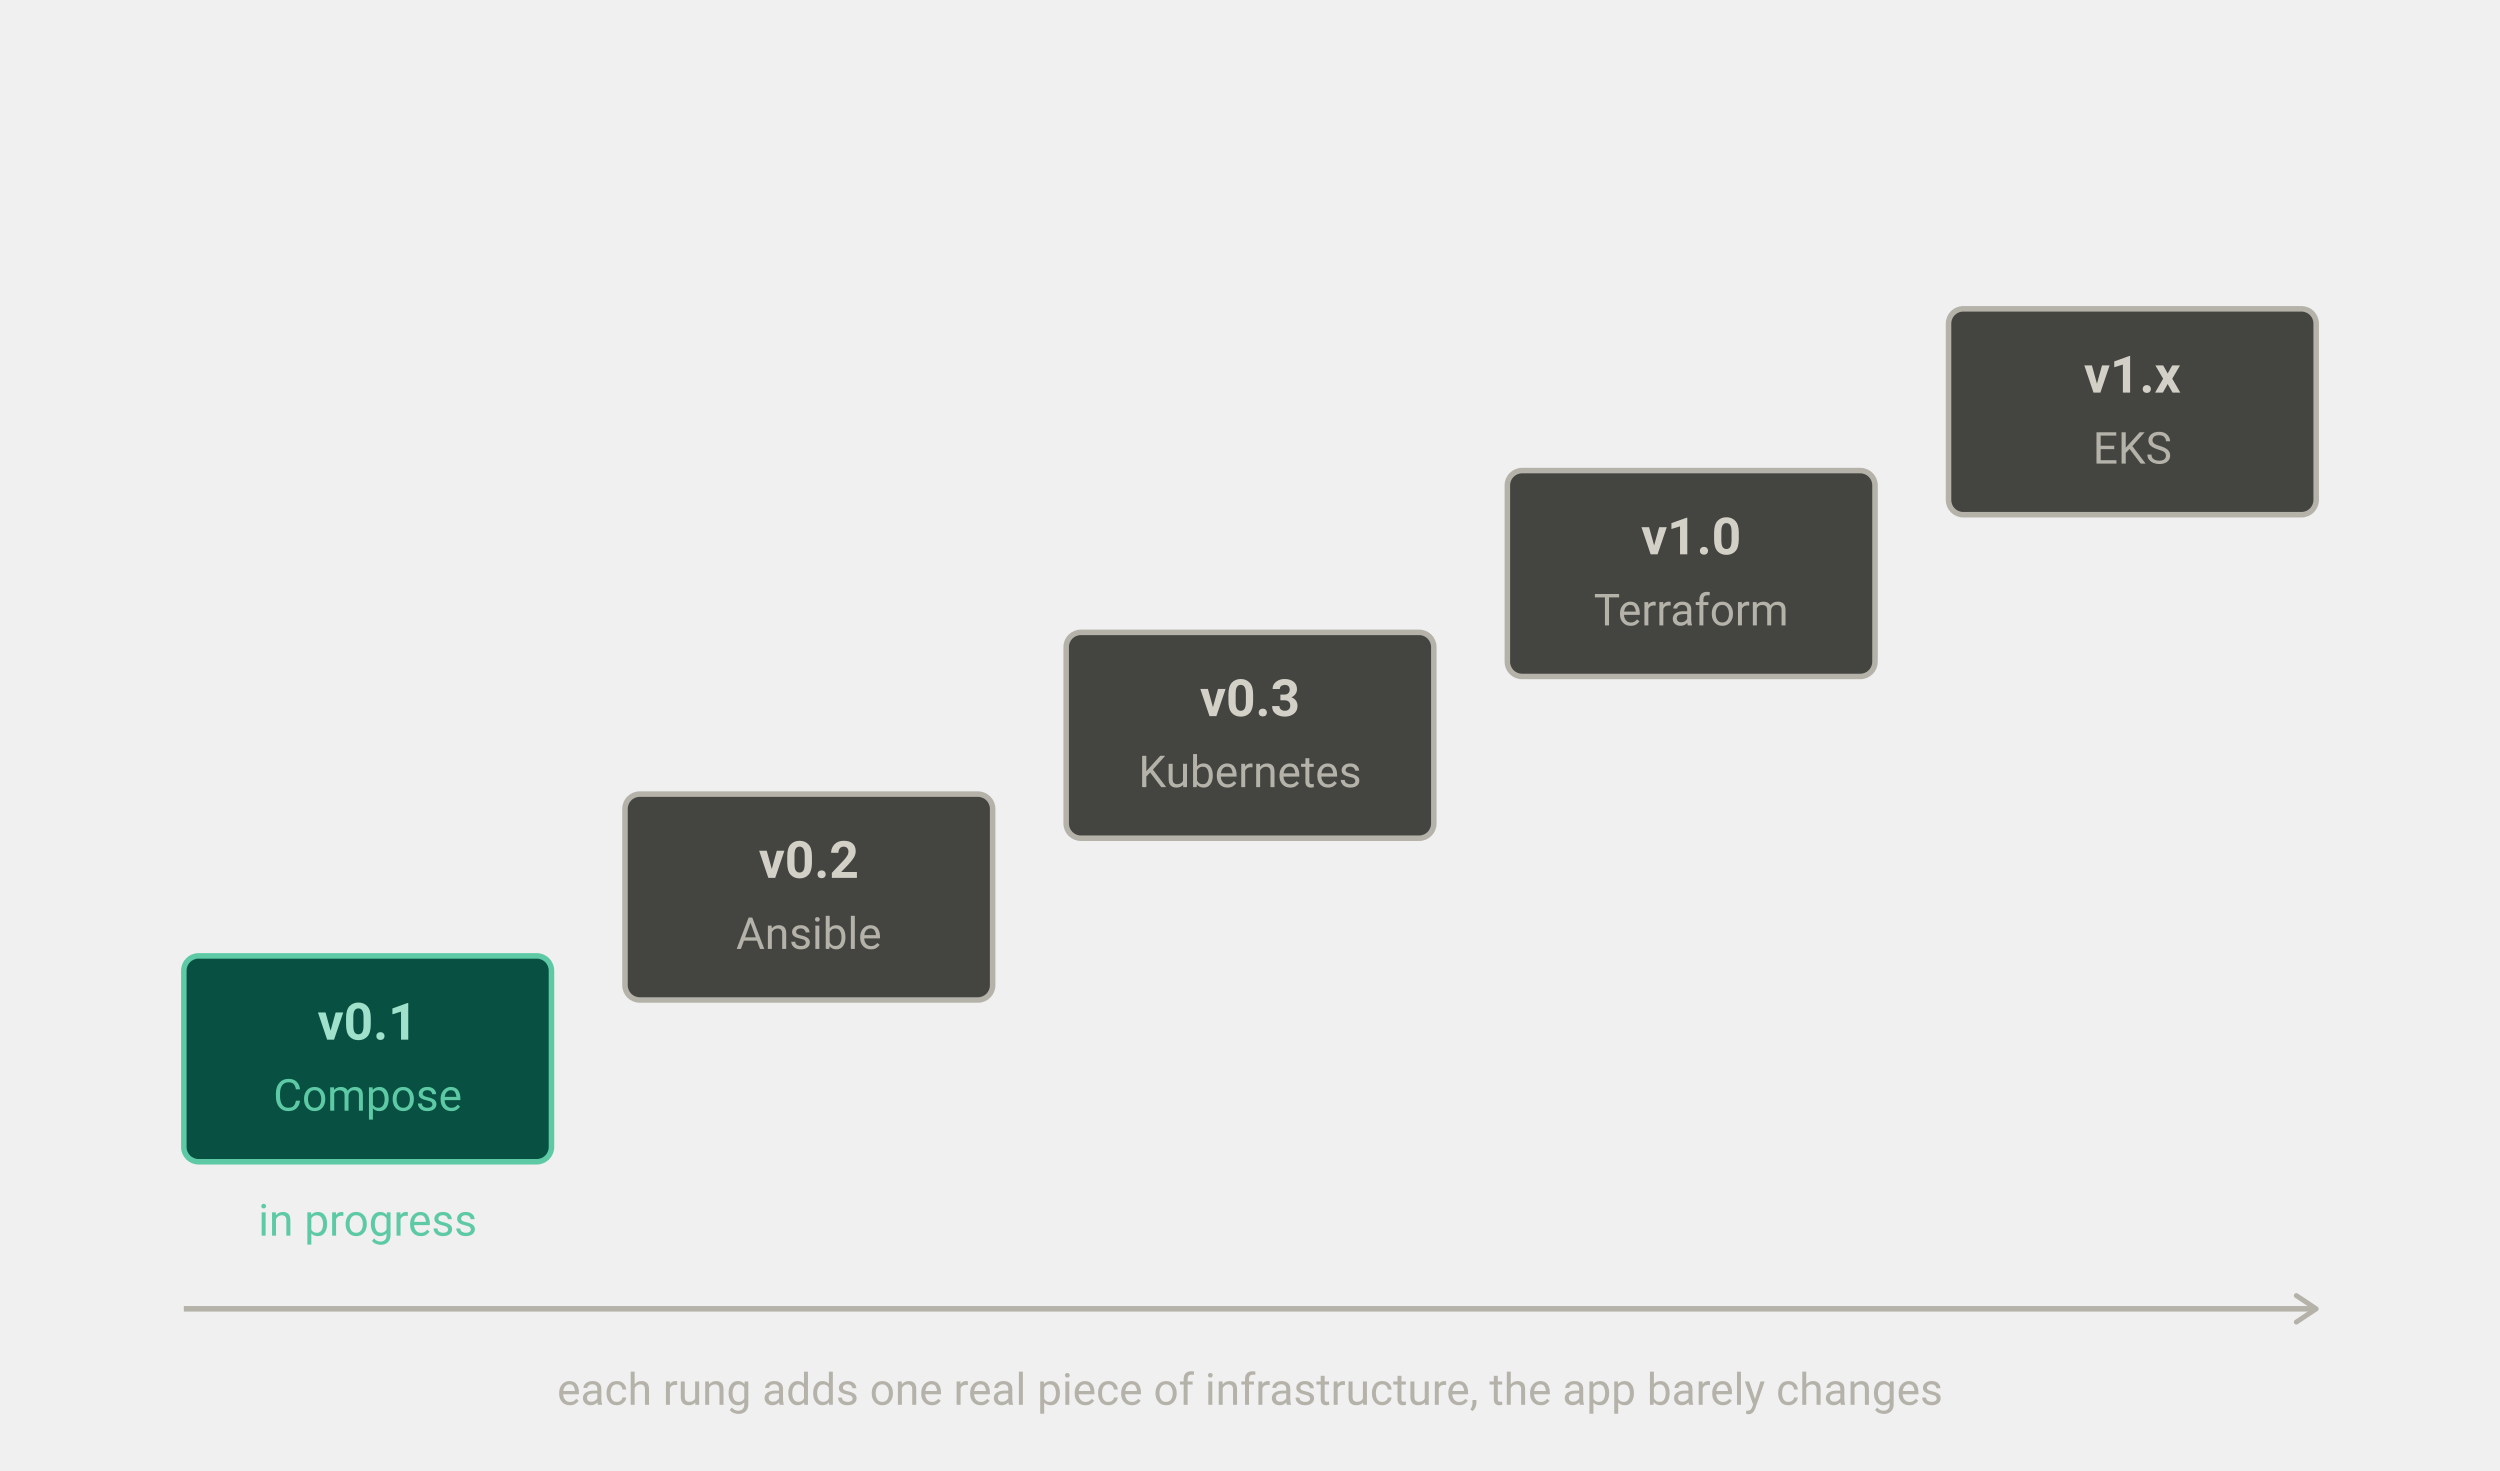
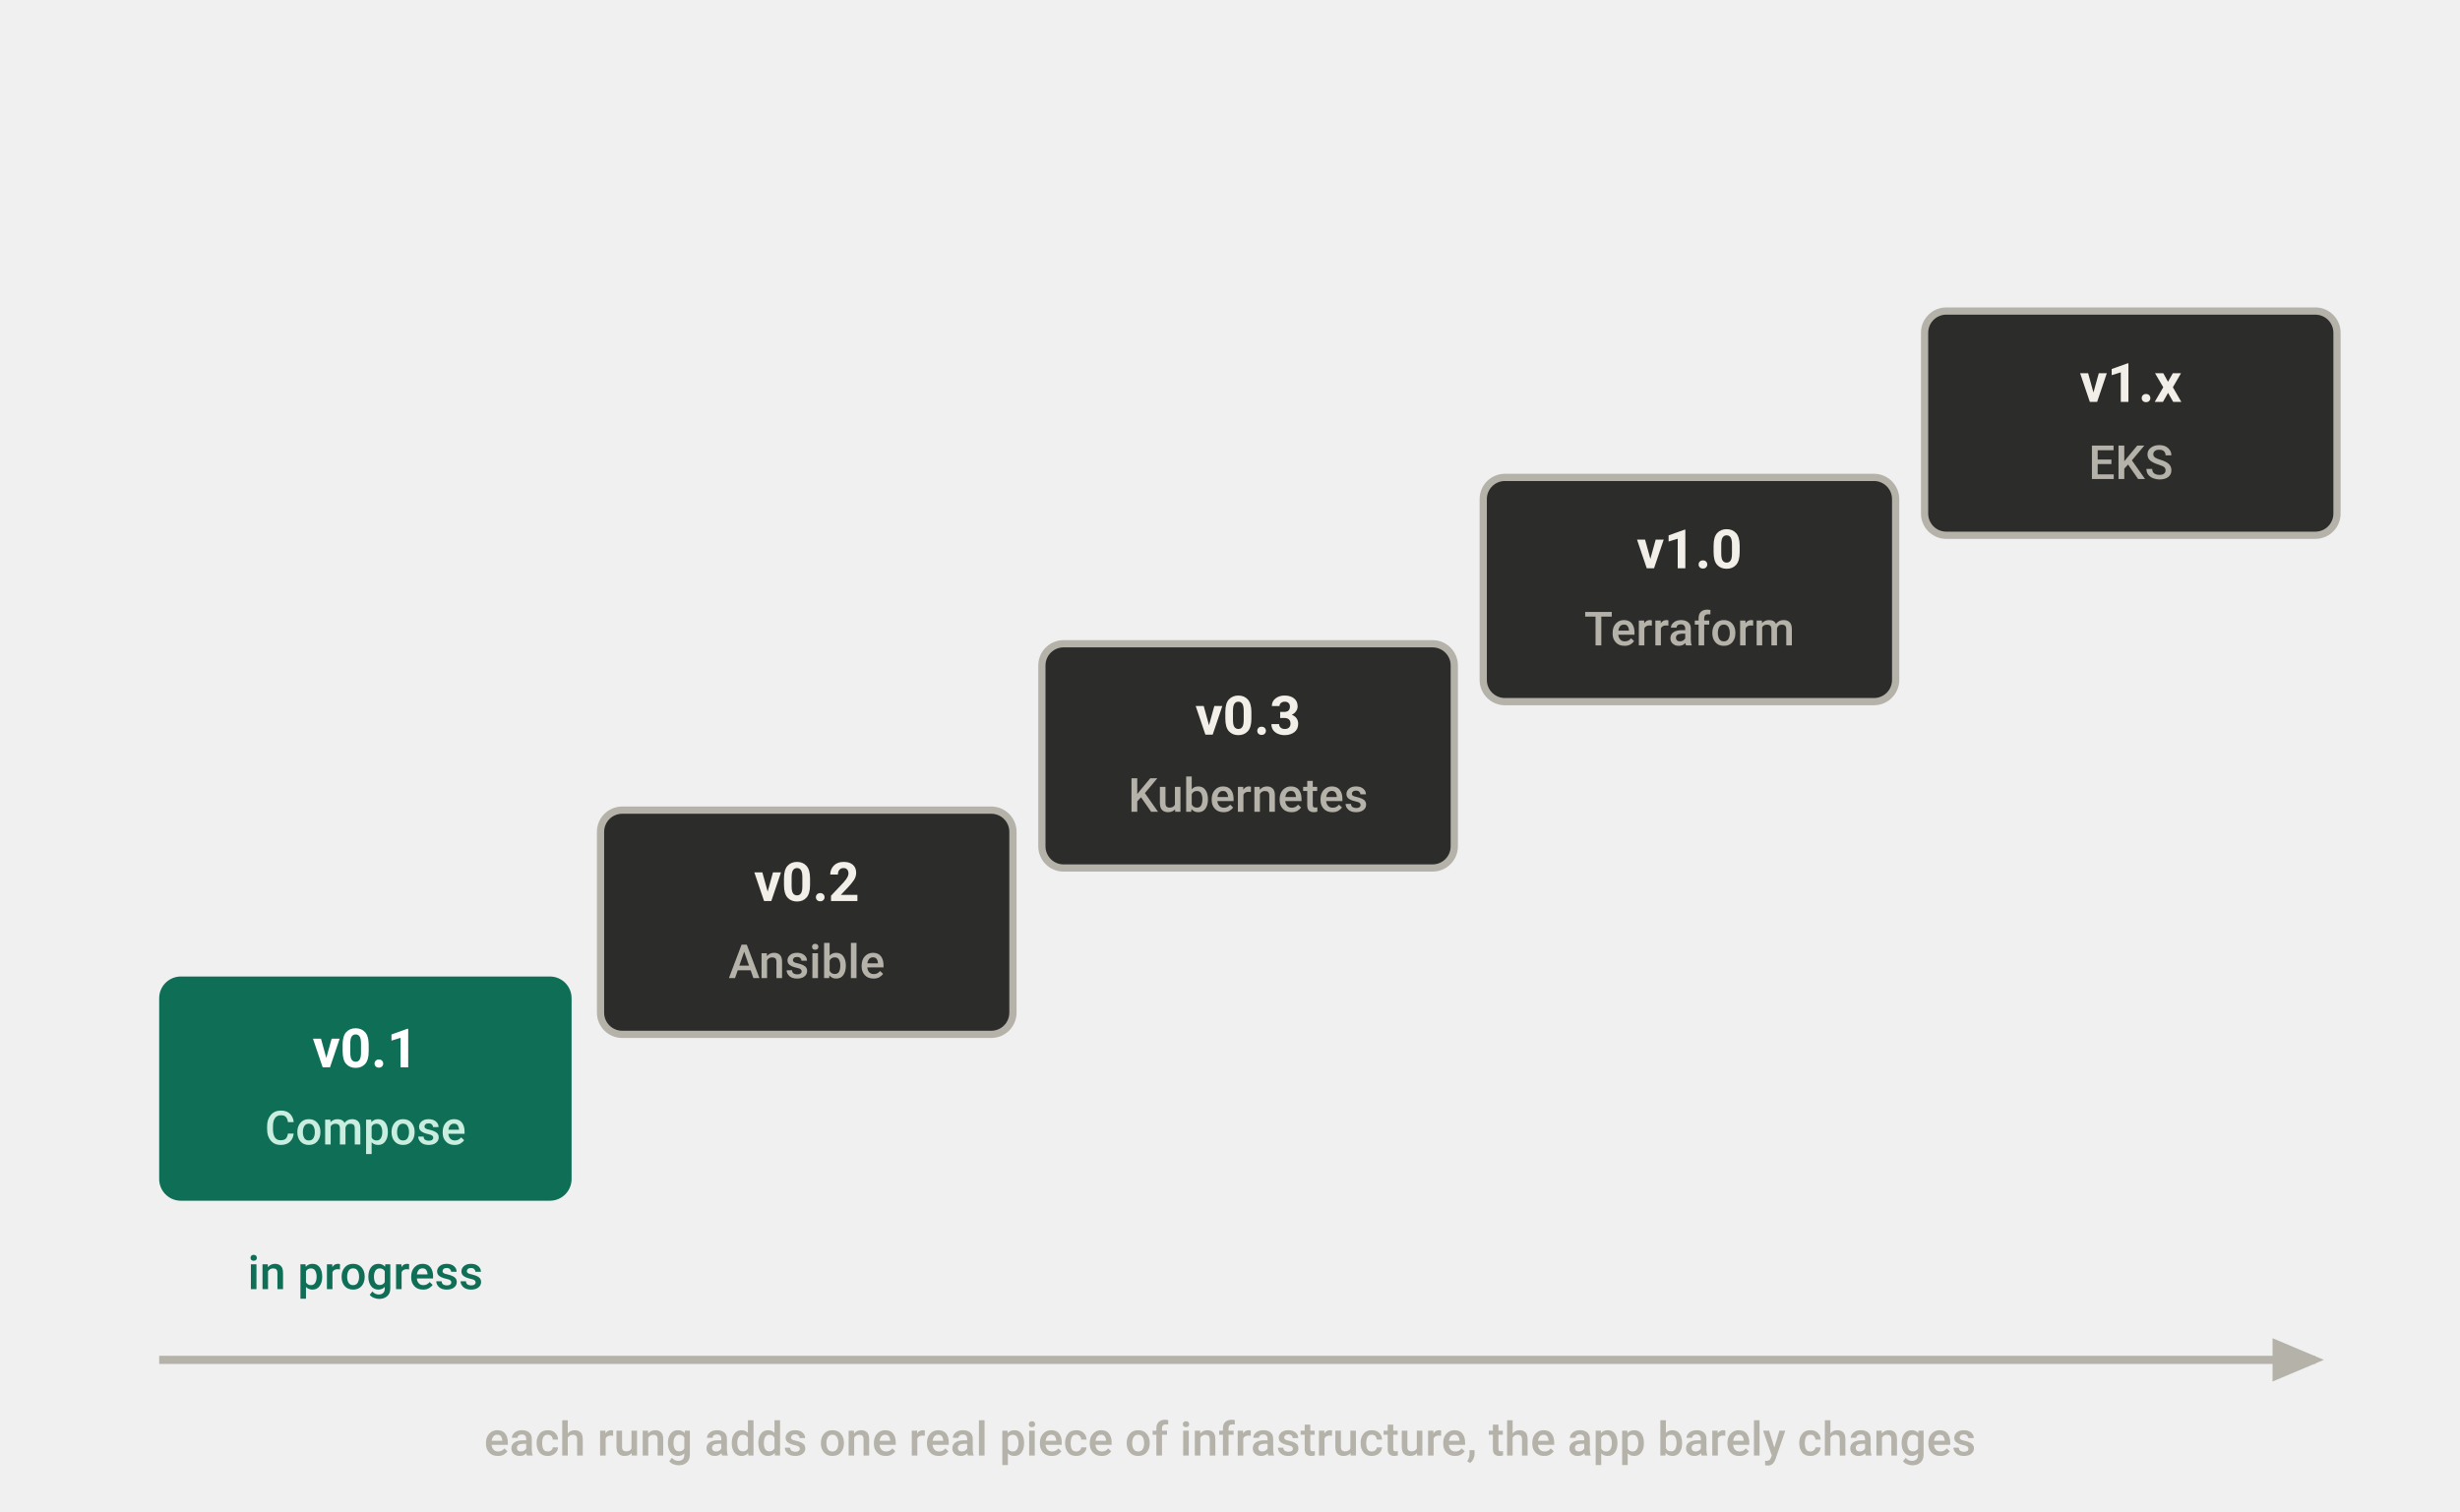
- <svg xmlns="http://www.w3.org/2000/svg" width="680" height="400" viewBox="0 0 680 400" role="img" aria-labelledby="ti de">
+ <svg xmlns="http://www.w3.org/2000/svg" width="680" height="418" viewBox="0 0 680 418" role="img" aria-labelledby="ti de">
  <style>
text{font-family:-apple-system,BlinkMacSystemFont,'Segoe UI',Roboto,Helvetica,Arial,sans-serif;dominant-baseline:central}
- .t{font-size:14px;font-weight:600}
- .s{font-size:12px;font-weight:400}
- .b{fill:none;stroke-width:1.5}
+ .t{font-size:15px;font-weight:700}
+ .s{font-size:13px;font-weight:500}
+ .h{font-size:16px;font-weight:700}
</style>
  <defs>
-     <marker id="a" viewBox="0 0 10 10" refX="8" refY="5" markerWidth="6" markerHeight="6" orient="auto-start-reverse">
-       <path d="M2 1L8 5L2 9" fill="none" stroke="context-stroke" stroke-width="1.5" stroke-linecap="round" stroke-linejoin="round" />
+     <marker id="a" viewBox="0 0 10 10" refX="7.5" refY="5" markerWidth="7" markerHeight="7" orient="auto-start-reverse">
+       <path d="M0 1.2L9 5L0 8.8z" fill="context-stroke" />
    </marker>
  </defs>
-   <rect x="50" y="260" width="100" height="56" rx="4" fill="#085041" stroke="#5DCAA5" stroke-width="1.5" />
-   <text class="t" x="100.0" y="278.0" text-anchor="middle" fill="#9FE1CB">v0.1</text>
-   <text class="s" x="100.0" y="298.0" text-anchor="middle" fill="#5DCAA5">Compose</text>
-   <rect x="170" y="216" width="100" height="56" rx="4" fill="#444441" stroke="#B4B2A9" stroke-width="1.5" />
-   <text class="t" x="220.0" y="234.0" text-anchor="middle" fill="#D3D1C7">v0.2</text>
-   <text class="s" x="220.0" y="254.0" text-anchor="middle" fill="#B4B2A9">Ansible</text>
-   <rect x="290" y="172" width="100" height="56" rx="4" fill="#444441" stroke="#B4B2A9" stroke-width="1.5" />
-   <text class="t" x="340.0" y="190.0" text-anchor="middle" fill="#D3D1C7">v0.3</text>
-   <text class="s" x="340.0" y="210.0" text-anchor="middle" fill="#B4B2A9">Kubernetes</text>
-   <rect x="410" y="128" width="100" height="56" rx="4" fill="#444441" stroke="#B4B2A9" stroke-width="1.5" />
-   <text class="t" x="460.0" y="146.0" text-anchor="middle" fill="#D3D1C7">v1.0</text>
-   <text class="s" x="460.0" y="166.0" text-anchor="middle" fill="#B4B2A9">Terraform</text>
-   <rect x="530" y="84" width="100" height="56" rx="4" fill="#444441" stroke="#B4B2A9" stroke-width="1.5" />
-   <text class="t" x="580.0" y="102.0" text-anchor="middle" fill="#D3D1C7">v1.x</text>
-   <text class="s" x="580.0" y="122.0" text-anchor="middle" fill="#B4B2A9">EKS</text>
-   <text class="s" x="100" y="332" text-anchor="middle" fill="#5DCAA5">in progress</text>
-   <line x1="50" y1="356" x2="630" y2="356" stroke="#B4B2A9" stroke-width="1.5" marker-end="url(#a)" />
-   <text class="s" x="340" y="378" text-anchor="middle" fill="#B4B2A9">each rung adds one real piece of infrastructure, the app barely changes</text>
+   <rect x="44" y="270" width="114" height="62" rx="6" fill="#0F6E56" />
+   <text class="t" x="101.0" y="290.0" text-anchor="middle" fill="#FFFFFF">v0.1</text>
+   <text class="s" x="101.0" y="312.0" text-anchor="middle" fill="#C9EEDF">Compose</text>
+   <rect x="166" y="224" width="114" height="62" rx="6" fill="#2C2C2A" stroke="#B4B2A9" stroke-width="2" />
+   <text class="t" x="223.0" y="244.0" text-anchor="middle" fill="#F1EFE8">v0.2</text>
+   <text class="s" x="223.0" y="266.0" text-anchor="middle" fill="#B4B2A9">Ansible</text>
+   <rect x="288" y="178" width="114" height="62" rx="6" fill="#2C2C2A" stroke="#B4B2A9" stroke-width="2" />
+   <text class="t" x="345.0" y="198.0" text-anchor="middle" fill="#F1EFE8">v0.3</text>
+   <text class="s" x="345.0" y="220.0" text-anchor="middle" fill="#B4B2A9">Kubernetes</text>
+   <rect x="410" y="132" width="114" height="62" rx="6" fill="#2C2C2A" stroke="#B4B2A9" stroke-width="2" />
+   <text class="t" x="467.0" y="152.0" text-anchor="middle" fill="#F1EFE8">v1.0</text>
+   <text class="s" x="467.0" y="174.0" text-anchor="middle" fill="#B4B2A9">Terraform</text>
+   <rect x="532" y="86" width="114" height="62" rx="6" fill="#2C2C2A" stroke="#B4B2A9" stroke-width="2" />
+   <text class="t" x="589.0" y="106.0" text-anchor="middle" fill="#F1EFE8">v1.x</text>
+   <text class="s" x="589.0" y="128.0" text-anchor="middle" fill="#B4B2A9">EKS</text>
+   <text class="s" x="101.0" y="352" text-anchor="middle" fill="#0F6E56">in progress</text>
+   <line x1="44" y1="376" x2="640" y2="376" stroke="#B4B2A9" stroke-width="2.25" marker-end="url(#a)" />
+   <text class="s" x="340" y="398" text-anchor="middle" fill="#B4B2A9">each rung adds one real piece of infrastructure, the app barely changes</text>
</svg>
